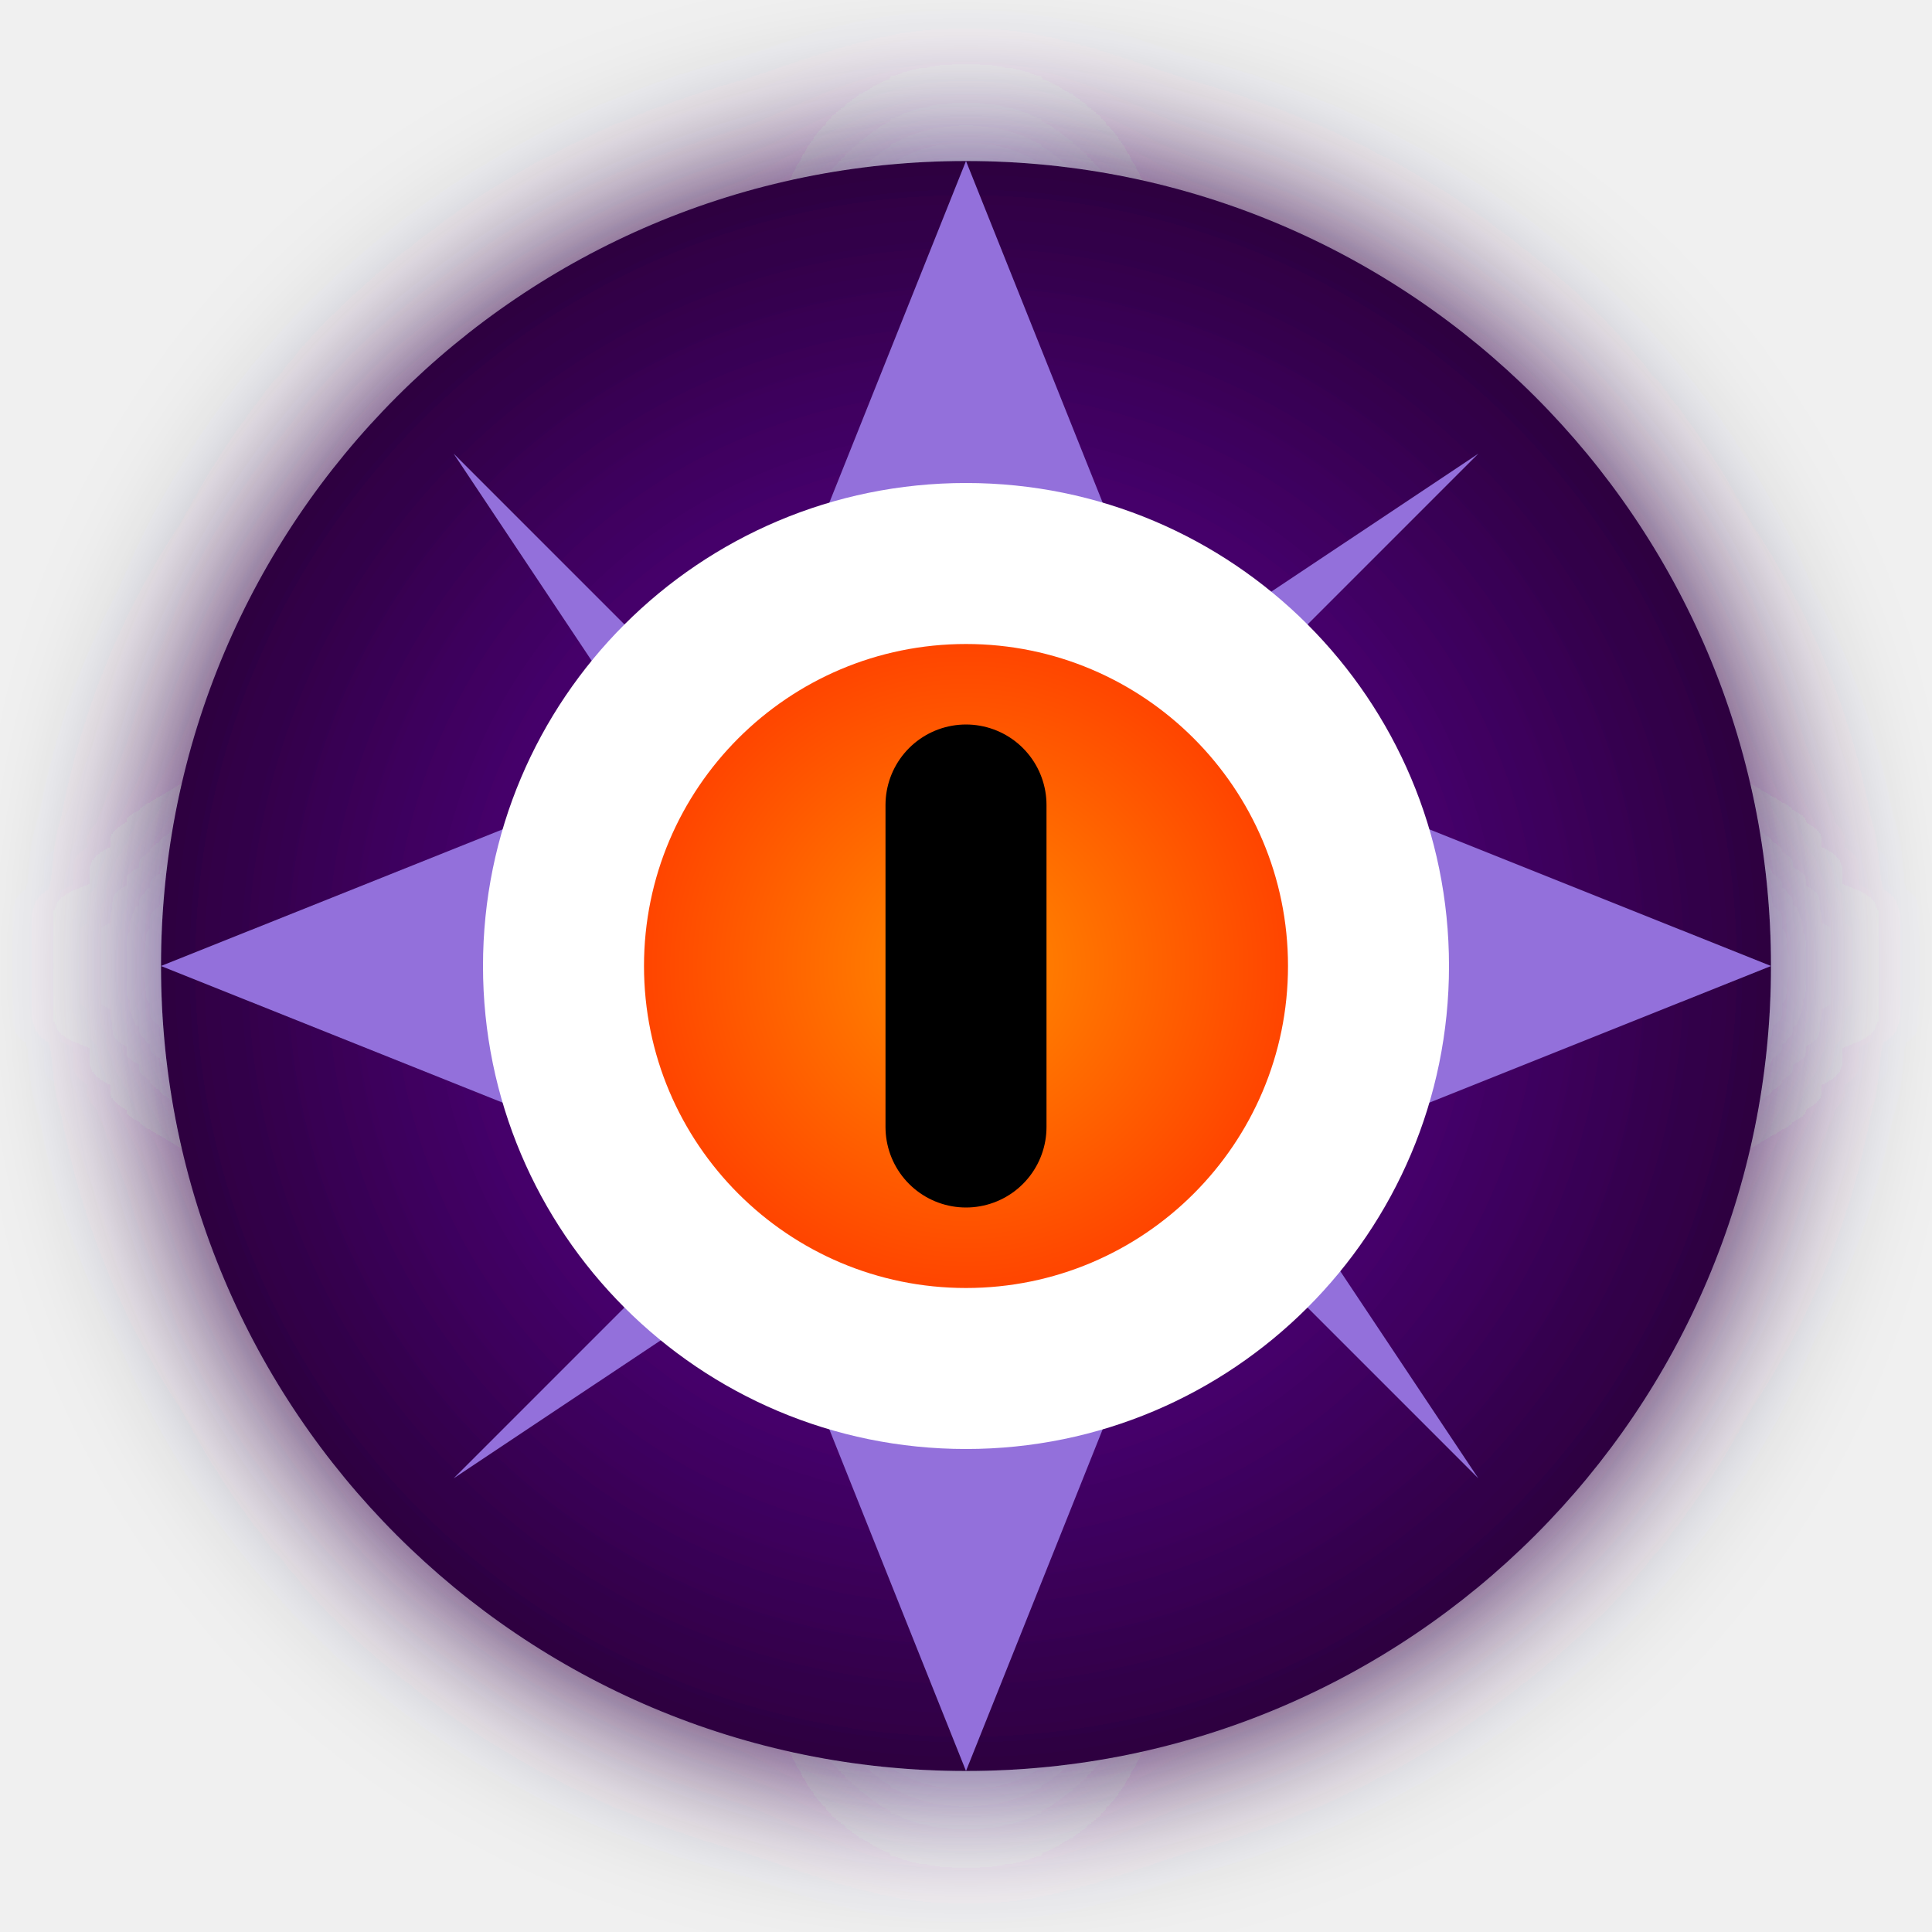
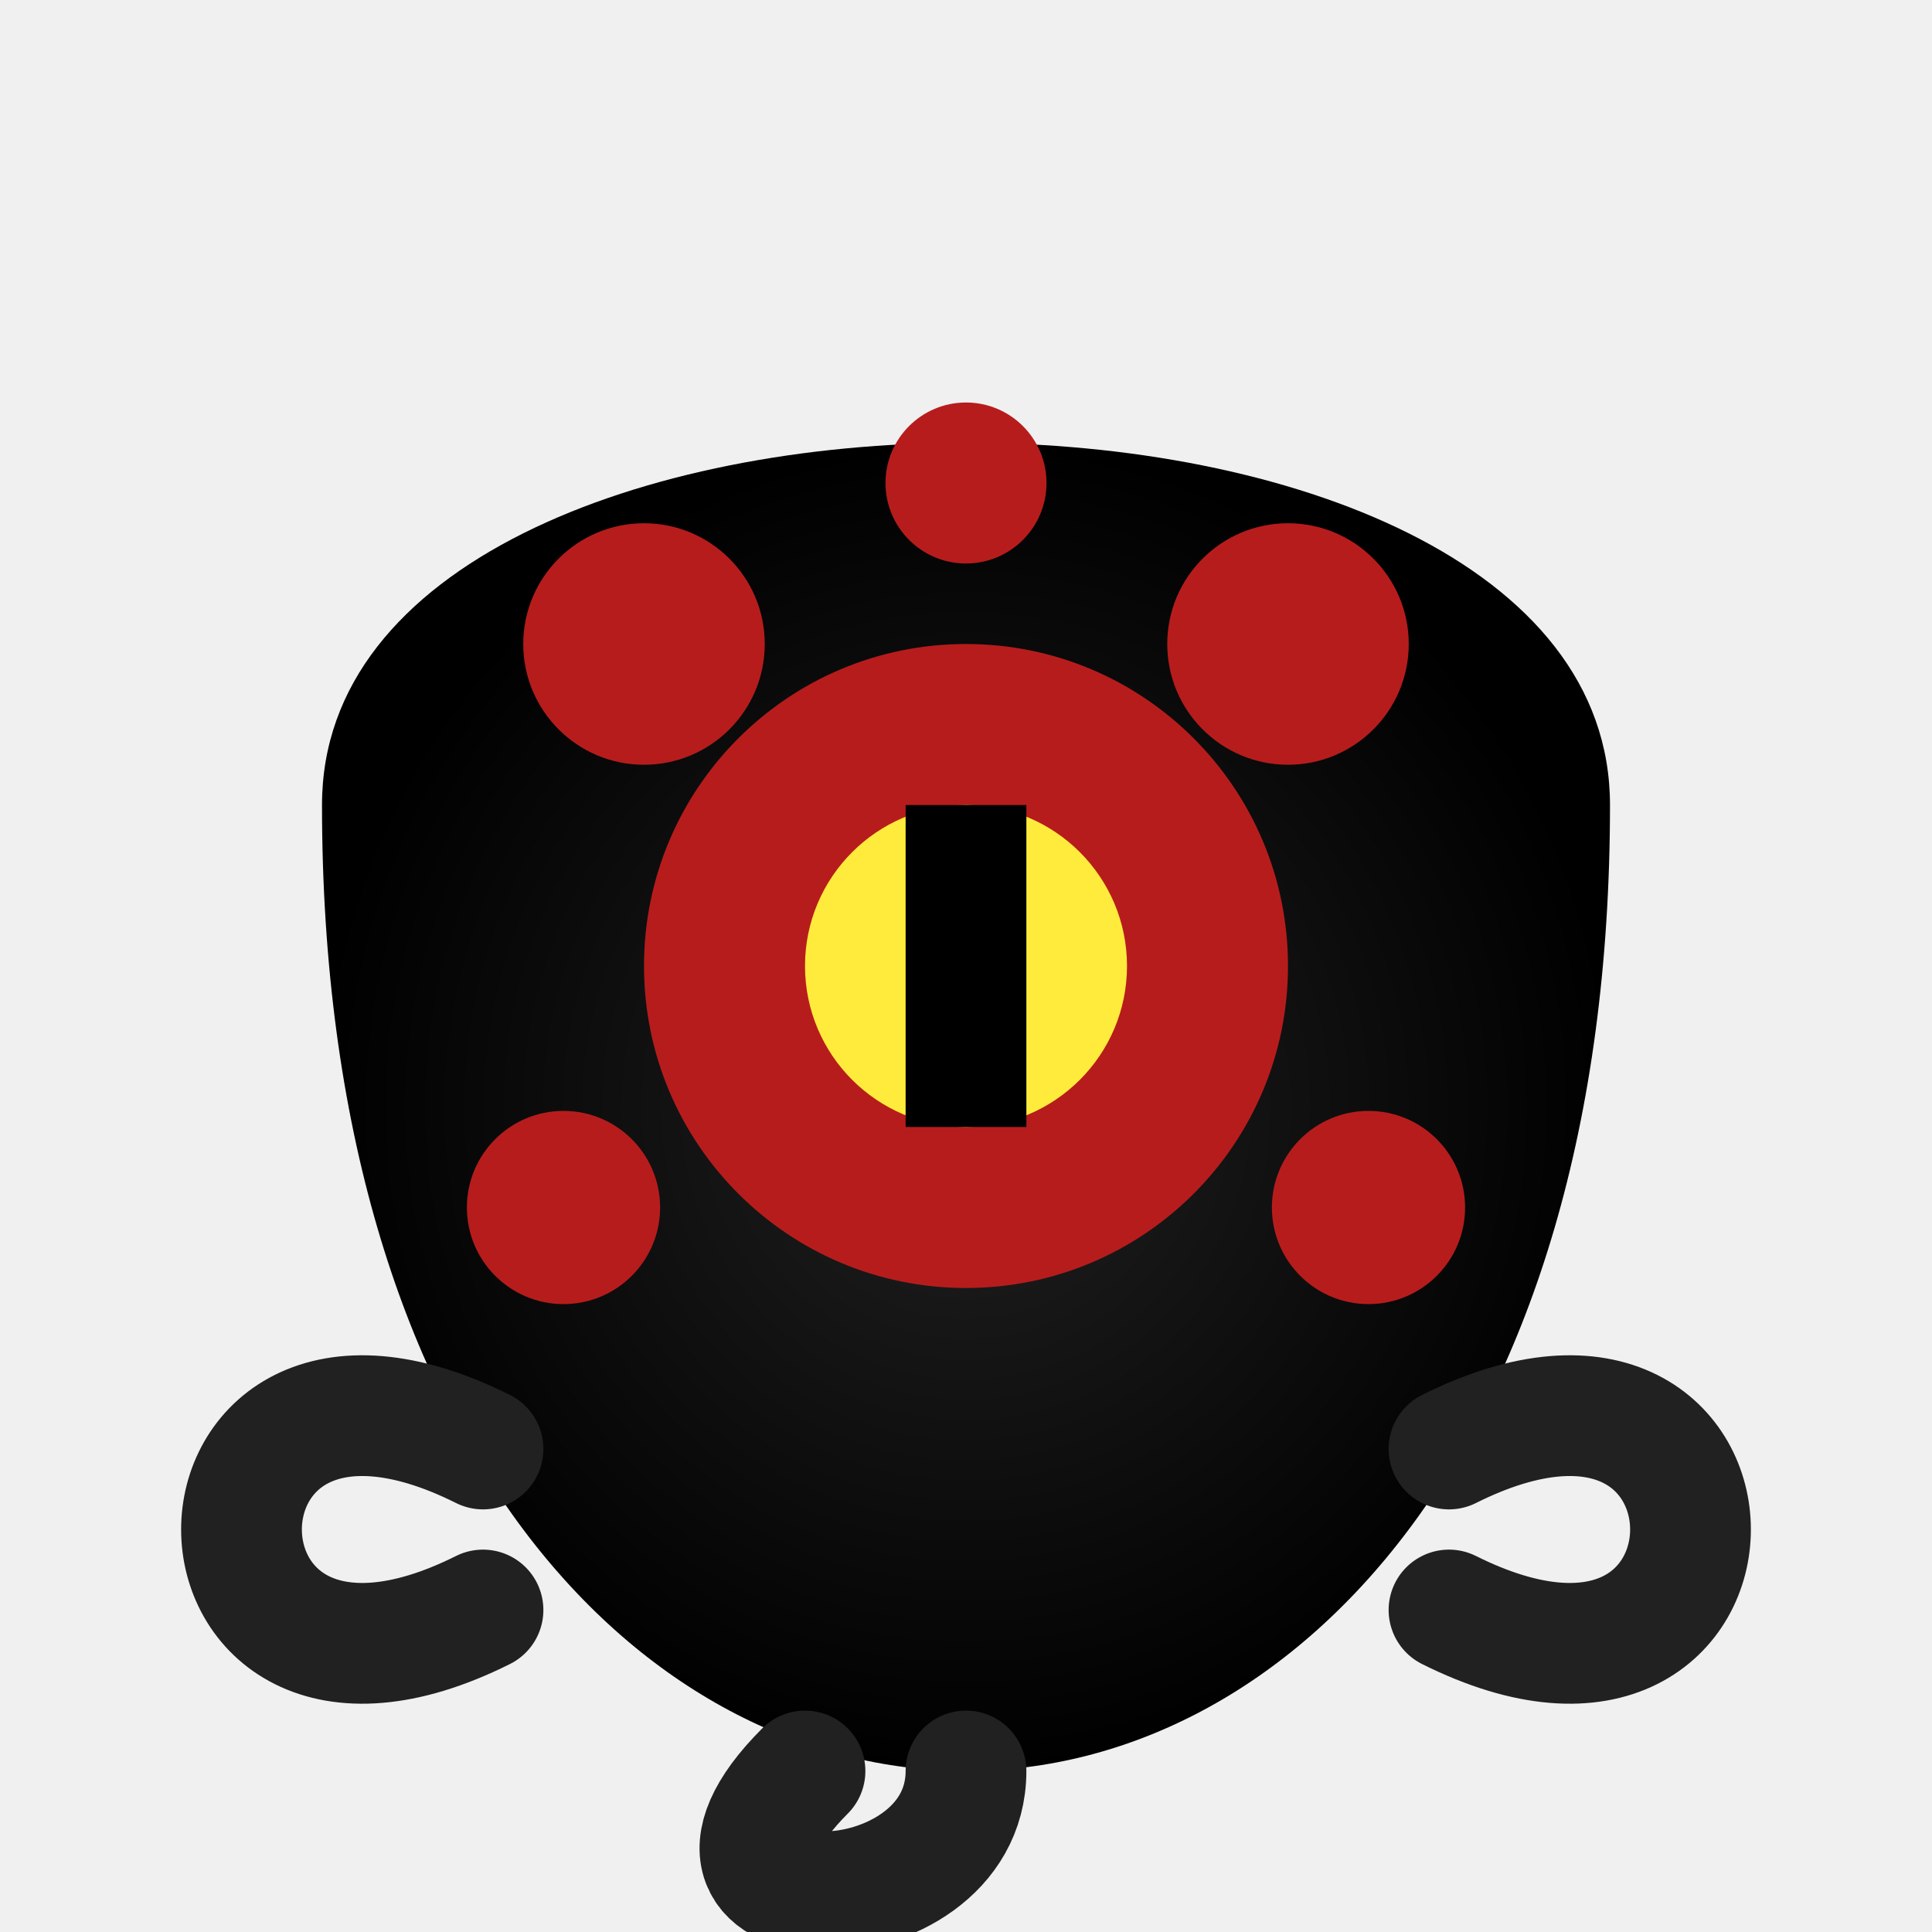
<svg xmlns="http://www.w3.org/2000/svg" viewBox="0 0 24 24" fill="none">
  <defs>
-     <radialGradient id="watcherBody" cx="50%" cy="50%" r="50%">
-       <stop offset="0%" stop-color="#6A0DAD" />
-       <stop offset="100%" stop-color="#2C003E" />
+     <radialGradient id="watcherGradient" cx="50%" cy="50%" r="50%" fx="50%" fy="50%">
+       <stop offset="0%" style="stop-color:#212121;stop-opacity:1" />
+       <stop offset="100%" style="stop-color:#000000;stop-opacity:1" />
    </radialGradient>
-     <radialGradient id="iris" cx="50%" cy="50%" r="50%">
-       <stop offset="0%" stop-color="#FF8C00" />
-       <stop offset="100%" stop-color="#FF4500" />
-     </radialGradient>
-     <filter id="glow">
-       <feGaussianBlur stdDeviation="1" result="coloredBlur" />
-       <feMerge>
-         <feMergeNode in="coloredBlur" />
-         <feMergeNode in="SourceGraphic" />
-       </feMerge>
-     </filter>
  </defs>
-   <g filter="url(#glow)">
-     <path d="M12 2C17.523 2 22 6.477 22 12C22 17.523 17.523 22 12 22C6.477 22 2 17.523 2 12C2 6.477 6.477 2 12 2Z" fill="url(#watcherBody)" />
-     <path d="M12 2L10 7L12 6L14 7L12 2Z" fill="#9370DB" />
-     <path d="M12 22L10 17L12 18L14 17L12 22Z" fill="#9370DB" />
-     <path d="M2 12L7 10L6 12L7 14L2 12Z" fill="#9370DB" />
-     <path d="M22 12L17 10L18 12L17 14L22 12Z" fill="#9370DB" />
-     <path d="M5.636 5.636L8.464 8.464L7.757 9.172L8.464 9.879L5.636 5.636Z" fill="#9370DB" />
-     <path d="M18.364 18.364L15.536 15.536L16.243 14.828L15.536 14.121L18.364 18.364Z" fill="#9370DB" />
-     <path d="M5.636 18.364L8.464 15.536L9.172 16.243L9.879 15.536L5.636 18.364Z" fill="#9370DB" />
-     <path d="M18.364 5.636L15.536 8.464L14.828 7.757L14.121 8.464L18.364 5.636Z" fill="#9370DB" />
-   </g>
-   <path d="M18 12C18 15.314 15.314 18 12 18C8.686 18 6 15.314 6 12C6 8.686 8.686 6 12 6C15.314 6 18 8.686 18 12Z" fill="white" />
-   <circle cx="12" cy="12" r="4" fill="url(#iris)" />
-   <path d="M12 10V14" stroke="black" stroke-width="2" stroke-linecap="round" />
+   <path d="M4 10 C 4 4, 20 4, 20 10 C 20 18, 16 22, 12 22 C 8 22, 4 18, 4 10 Z" fill="url(#watcherGradient)" />
+   <path d="M6 20 C 2 22, 2 16, 6 18" stroke="#212121" stroke-width="1.5" fill="none" stroke-linecap="round" />
+   <path d="M18 20 C 22 22, 22 16, 18 18" stroke="#212121" stroke-width="1.5" fill="none" stroke-linecap="round" />
+   <path d="M10 22 C 8 24, 12 24, 12 22" stroke="#212121" stroke-width="1.5" fill="none" stroke-linecap="round" />
+   <circle cx="12" cy="12" r="4" fill="#B71C1C" />
+   <circle cx="12" cy="12" r="2" fill="#FFEB3B" />
+   <path d="M12 10 V 14" stroke="#000000" stroke-width="1.5" />
+   <circle cx="8" cy="8" r="1.5" fill="#B71C1C">
+     <circle cx="0" cy="0" r="0.7" fill="#FFEB3B" />
+   </circle>
+   <circle cx="16" cy="8" r="1.5" fill="#B71C1C">
+     <circle cx="0" cy="0" r="0.7" fill="#FFEB3B" />
+   </circle>
+   <circle cx="7" cy="15" r="1.2" fill="#B71C1C">
+     <circle cx="0" cy="0" r="0.6" fill="#FFEB3B" />
+   </circle>
+   <circle cx="17" cy="15" r="1.2" fill="#B71C1C">
+     <circle cx="0" cy="0" r="0.6" fill="#FFEB3B" />
+   </circle>
+   <circle cx="12" cy="6" r="1" fill="#B71C1C">
+     <circle cx="0" cy="0" r="0.5" fill="#FFEB3B" />
+   </circle>
</svg>
